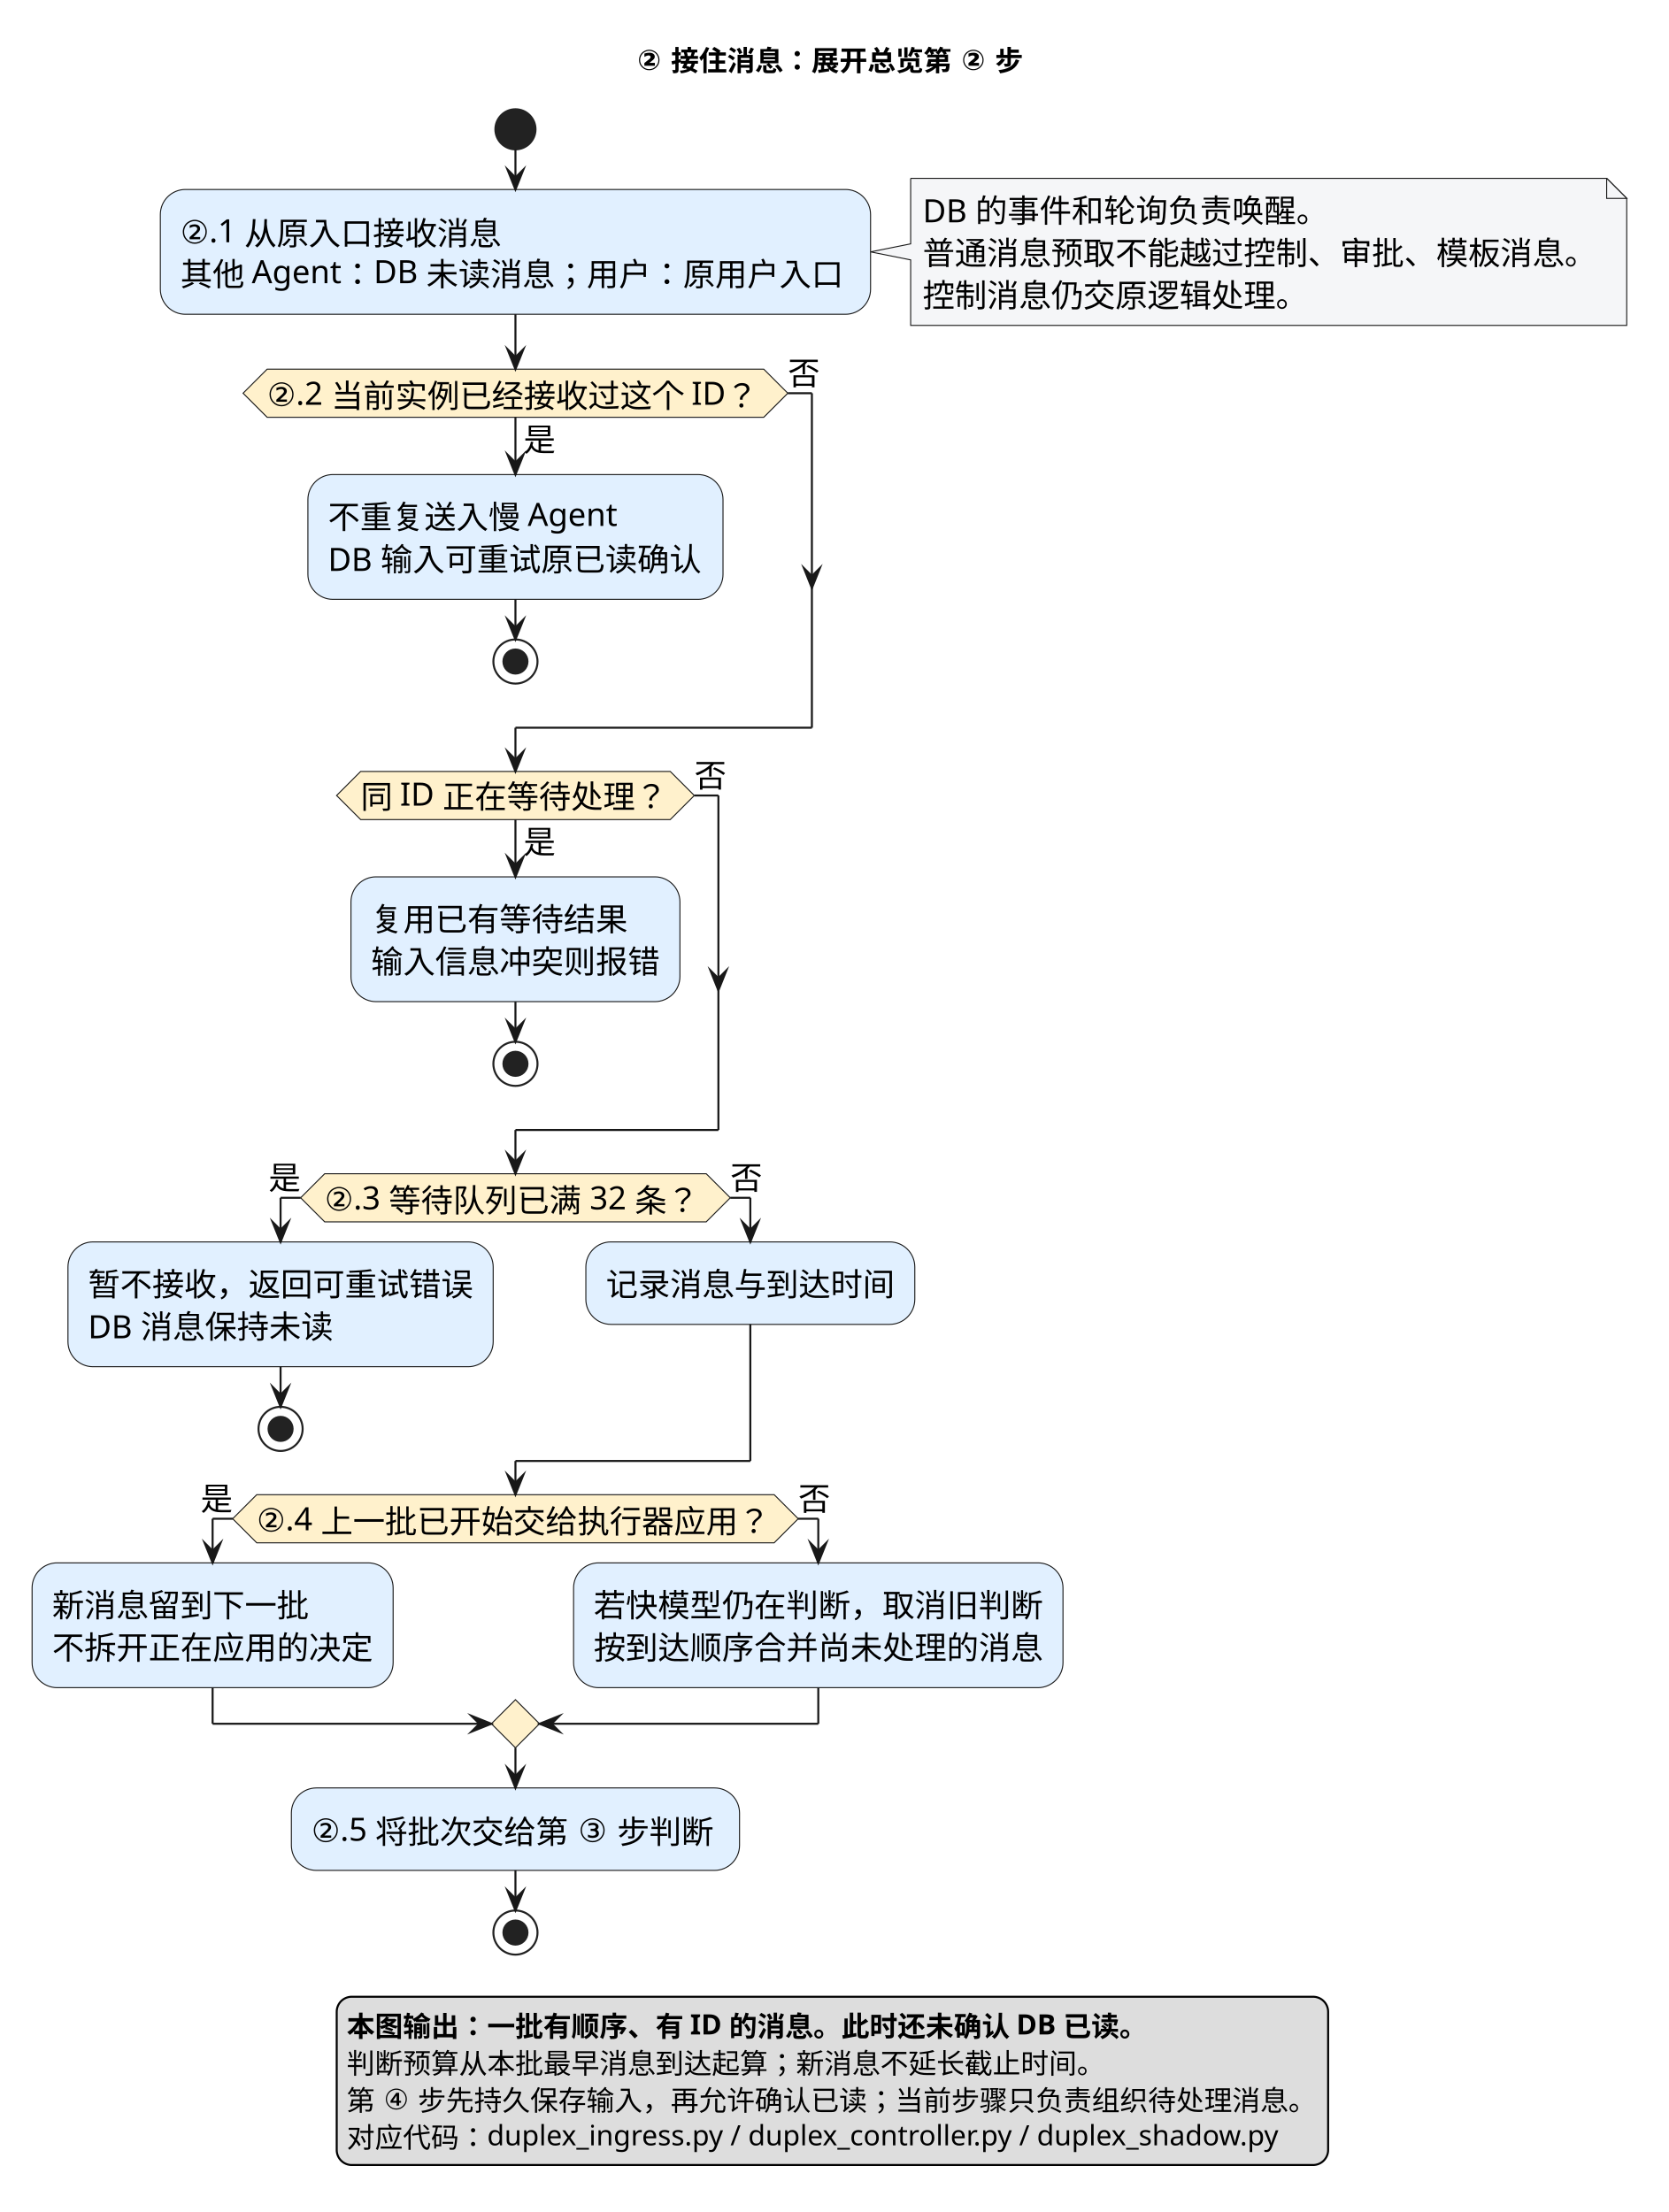
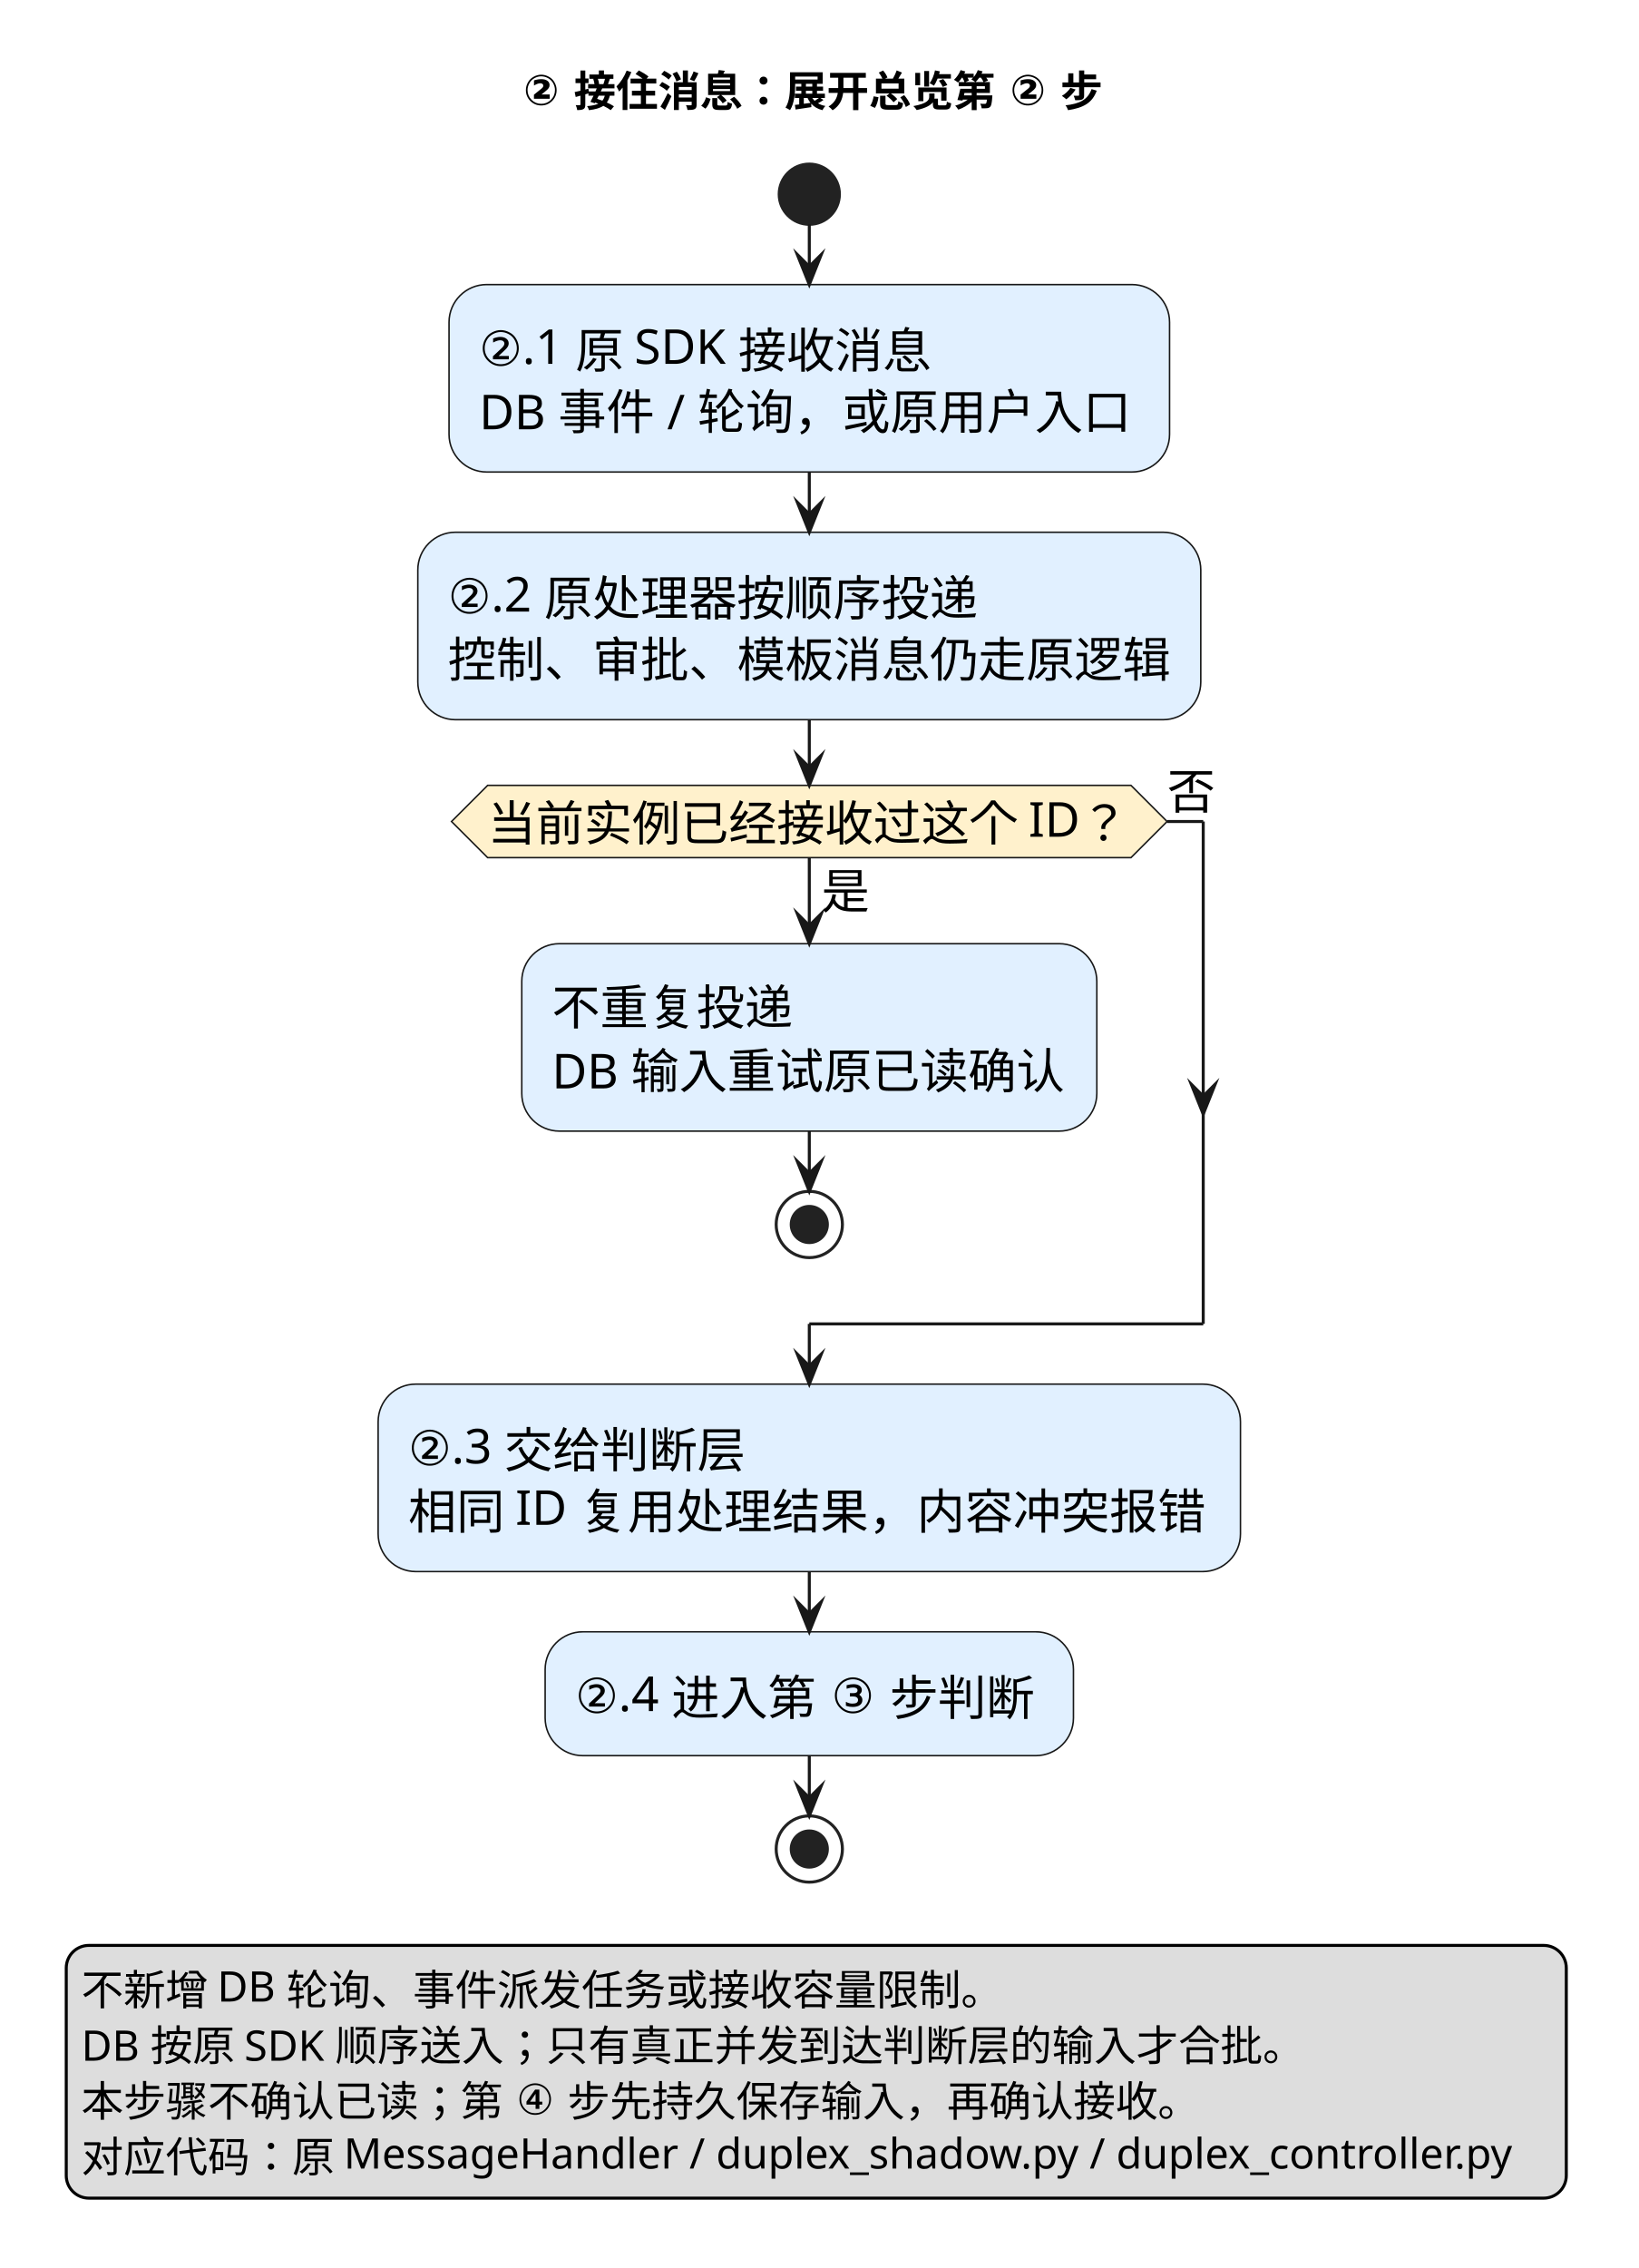
- <svg xmlns="http://www.w3.org/2000/svg" version="1.1" data-diagram-type="ACTIVITY" style="width:832px;height:1103px;background:#FFFFFF;" width="832px" height="1103px" viewBox="0 0 832 1103" zoomAndPan="magnify" preserveAspectRatio="none" contentStyleType="text/css">
+ <svg xmlns="http://www.w3.org/2000/svg" version="1.1" data-diagram-type="ACTIVITY" style="width:544px;height:753px;background:#FFFFFF;" width="544px" height="753px" viewBox="0 0 544 753" zoomAndPan="magnify" preserveAspectRatio="none" contentStyleType="text/css">
  <defs />
  <g font-family="sans-serif" lengthAdjust="spacing">
    <g class="title" data-source-line="1">
-       <text x="317.759" y="34.813" fill="#000" font-size="14" textLength="194.51" font-weight="700" font-family="Microsoft YaHei">② 接住消息：展开总览第 ② 步</text>
+       <text x="173.809" y="34.813" fill="#000" font-size="14" textLength="194.51" font-weight="700" font-family="Microsoft YaHei">② 接住消息：展开总览第 ② 步</text>
    </g>
-     <ellipse cx="256.984" cy="64.478" rx="10" ry="10" fill="#222" style="stroke:#222;stroke-width:1;" />
-     <path d="M454.027,88.919 L454.027,121.595 L434.027,125.595 L454.027,129.595 L454.027,162.271 A0,0 0 0 0 454.027,162.271 L811.027,162.271 A0,0 0 0 0 811.027,162.271 L811.027,98.919 L801.027,88.919 L454.027,88.919 A0,0 0 0 0 454.027,88.919" style="stroke:#181818;stroke-width:0.5;" fill="#F5F6F8" />
-     <path d="M801.027,88.919 L801.027,98.919 L811.027,98.919 L801.027,88.919" style="stroke:#181818;stroke-width:0.5;" fill="#F5F6F8" />
-     <text x="460.027" y="110.849" fill="#000" font-size="16" textLength="202.961" font-family="Microsoft YaHei">DB 的事件和轮询负责唤醒。</text>
-     <text x="460.027" y="131.966" fill="#000" font-size="16" textLength="336" font-family="Microsoft YaHei">普通消息预取不能越过控制、审批、模板消息。</text>
-     <text x="460.027" y="153.083" fill="#000" font-size="16" textLength="192" font-family="Microsoft YaHei">控制消息仍交原逻辑处理。</text>
-     <rect x="79.941" y="94.478" width="354.086" height="62.234" fill="#E1F0FF" style="stroke:#181818;stroke-width:0.5;" rx="12.5" ry="12.5" />
-     <text x="89.941" y="121.407" fill="#000" font-size="16" textLength="161.969" font-family="Microsoft YaHei">②.1 从原入口接收消息</text>
-     <text x="89.941" y="142.524" fill="#000" font-size="16" textLength="334.086" font-family="Microsoft YaHei">其他 Agent：DB 未读消息；用户：原用户入口</text>
-     <rect x="153.504" y="236.634" width="206.961" height="62.234" fill="#E1F0FF" style="stroke:#181818;stroke-width:0.5;" rx="12.5" ry="12.5" />
-     <text x="163.504" y="263.563" fill="#000" font-size="16" textLength="147.125" font-family="Microsoft YaHei">不重复送入慢 Agent</text>
-     <text x="163.504" y="284.681" fill="#000" font-size="16" textLength="186.961" font-family="Microsoft YaHei">DB 输入可重试原已读确认</text>
-     <ellipse cx="256.984" cy="329.868" rx="11" ry="11" fill="none" style="stroke:#222;stroke-width:1;" />
-     <ellipse cx="256.984" cy="329.868" rx="6" ry="6" fill="#222" style="stroke:#222;stroke-width:1;" />
-     <polygon points="133.188,184.075,380.781,184.075,392.781,196.075,380.781,208.075,133.188,208.075,121.188,196.075,133.188,184.075" fill="#FFF1CC" style="stroke:#181818;stroke-width:0.5;stroke-linejoin:miter;stroke-miterlimit:10;" />
-     <text x="260.984" y="225.005" fill="#000" font-size="16" font-family="Microsoft YaHei">是</text>
-     <text x="133.188" y="202.446" fill="#000" font-size="16" textLength="247.594" font-family="Microsoft YaHei">②.2 当前实例已经接收过这个 ID？</text>
-     <text x="392.781" y="191.888" fill="#000" font-size="16" font-family="Microsoft YaHei">否</text>
-     <rect x="174.984" y="437.231" width="164" height="62.234" fill="#E1F0FF" style="stroke:#181818;stroke-width:0.5;" rx="12.5" ry="12.5" />
-     <text x="184.984" y="464.161" fill="#000" font-size="16" textLength="128" font-family="Microsoft YaHei">复用已有等待结果</text>
-     <text x="184.984" y="485.278" fill="#000" font-size="16" textLength="144" font-family="Microsoft YaHei">输入信息冲突则报错</text>
-     <ellipse cx="256.984" cy="530.466" rx="11" ry="11" fill="none" style="stroke:#222;stroke-width:1;" />
-     <ellipse cx="256.984" cy="530.466" rx="6" ry="6" fill="#222" style="stroke:#222;stroke-width:1;" />
-     <polygon points="179.805,384.673,334.164,384.673,346.164,396.673,334.164,408.673,179.805,408.673,167.805,396.673,179.805,384.673" fill="#FFF1CC" style="stroke:#181818;stroke-width:0.5;stroke-linejoin:miter;stroke-miterlimit:10;" />
-     <text x="260.984" y="425.603" fill="#000" font-size="16" font-family="Microsoft YaHei">是</text>
-     <text x="179.805" y="403.044" fill="#000" font-size="16" textLength="154.359" font-family="Microsoft YaHei">同 ID 正在等待处理？</text>
-     <text x="346.164" y="392.485" fill="#000" font-size="16" font-family="Microsoft YaHei">否</text>
-     <polygon points="161.883,585.271,352.086,585.271,364.086,597.271,352.086,609.271,161.883,609.271,149.883,597.271,161.883,585.271" fill="#FFF1CC" style="stroke:#181818;stroke-width:0.5;stroke-linejoin:miter;stroke-miterlimit:10;" />
-     <text x="161.883" y="603.642" fill="#000" font-size="16" textLength="190.203" font-family="Microsoft YaHei">②.3 等待队列已满 32 条？</text>
-     <text x="133.883" y="593.083" fill="#000" font-size="16" font-family="Microsoft YaHei">是</text>
-     <text x="364.086" y="593.083" fill="#000" font-size="16" font-family="Microsoft YaHei">否</text>
-     <rect x="33.883" y="619.271" width="212" height="62.234" fill="#E1F0FF" style="stroke:#181818;stroke-width:0.5;" rx="12.5" ry="12.5" />
-     <text x="43.883" y="646.2" fill="#000" font-size="16" textLength="192" font-family="Microsoft YaHei">暂不接收，返回可重试错误</text>
-     <text x="43.883" y="667.317" fill="#000" font-size="16" textLength="122.961" font-family="Microsoft YaHei">DB 消息保持未读</text>
-     <ellipse cx="139.883" cy="712.505" rx="11" ry="11" fill="none" style="stroke:#222;stroke-width:1;" />
-     <ellipse cx="139.883" cy="712.505" rx="6" ry="6" fill="#222" style="stroke:#222;stroke-width:1;" />
-     <rect x="292.086" y="619.271" width="164" height="41.117" fill="#E1F0FF" style="stroke:#181818;stroke-width:0.5;" rx="12.5" ry="12.5" />
-     <text x="302.086" y="646.2" fill="#000" font-size="16" textLength="144" font-family="Microsoft YaHei">记录消息与到达时间</text>
-     <polygon points="128,745.31,385.969,745.31,397.969,757.31,385.969,769.31,128,769.31,116,757.31,128,745.31" fill="#FFF1CC" style="stroke:#181818;stroke-width:0.5;stroke-linejoin:miter;stroke-miterlimit:10;" />
-     <text x="128" y="763.681" fill="#000" font-size="16" textLength="257.969" font-family="Microsoft YaHei">②.4 上一批已开始交给执行器应用？</text>
-     <text x="100" y="753.122" fill="#000" font-size="16" font-family="Microsoft YaHei">是</text>
-     <text x="397.969" y="753.122" fill="#000" font-size="16" font-family="Microsoft YaHei">否</text>
-     <rect x="16" y="779.31" width="180" height="62.234" fill="#E1F0FF" style="stroke:#181818;stroke-width:0.5;" rx="12.5" ry="12.5" />
-     <text x="26" y="806.239" fill="#000" font-size="16" textLength="128" font-family="Microsoft YaHei">新消息留到下一批</text>
-     <text x="26" y="827.356" fill="#000" font-size="16" textLength="160" font-family="Microsoft YaHei">不拆开正在应用的决定</text>
-     <rect x="285.969" y="779.31" width="244" height="62.234" fill="#E1F0FF" style="stroke:#181818;stroke-width:0.5;" rx="12.5" ry="12.5" />
-     <text x="295.969" y="806.239" fill="#000" font-size="16" textLength="224" font-family="Microsoft YaHei">若快模型仍在判断，取消旧判断</text>
-     <text x="295.969" y="827.356" fill="#000" font-size="16" textLength="224" font-family="Microsoft YaHei">按到达顺序合并尚未处理的消息</text>
-     <polygon points="256.984,847.544,268.984,859.544,256.984,871.544,244.984,859.544,256.984,847.544" fill="#FFF1CC" style="stroke:#181818;stroke-width:0.5;stroke-linejoin:miter;stroke-miterlimit:10;" />
-     <rect x="145.266" y="891.544" width="223.438" height="41.117" fill="#E1F0FF" style="stroke:#181818;stroke-width:0.5;" rx="12.5" ry="12.5" />
-     <text x="155.266" y="918.474" fill="#000" font-size="16" textLength="203.438" font-family="Microsoft YaHei">②.5 将批次交给第 ③ 步判断</text>
-     <ellipse cx="256.984" cy="963.661" rx="11" ry="11" fill="none" style="stroke:#222;stroke-width:1;" />
-     <ellipse cx="256.984" cy="963.661" rx="6" ry="6" fill="#222" style="stroke:#222;stroke-width:1;" />
-     <line x1="256.984" y1="74.478" x2="256.984" y2="94.478" style="stroke:#181818;stroke-width:1;" />
-     <polygon points="252.984,84.478,256.984,94.478,260.984,84.478,256.984,88.478" fill="#181818" style="stroke:#181818;stroke-width:1;stroke-linejoin:miter;stroke-miterlimit:10;" />
-     <line x1="256.984" y1="298.868" x2="256.984" y2="318.868" style="stroke:#181818;stroke-width:1;" />
-     <polygon points="252.984,308.868,256.984,318.868,260.984,308.868,256.984,312.868" fill="#181818" style="stroke:#181818;stroke-width:1;stroke-linejoin:miter;stroke-miterlimit:10;" />
-     <line x1="256.984" y1="208.075" x2="256.984" y2="236.634" style="stroke:#181818;stroke-width:1;" />
-     <polygon points="252.984,226.634,256.984,236.634,260.984,226.634,256.984,230.634" fill="#181818" style="stroke:#181818;stroke-width:1;stroke-linejoin:miter;stroke-miterlimit:10;" />
-     <line x1="392.781" y1="196.075" x2="404.781" y2="196.075" style="stroke:#181818;stroke-width:1;" />
-     <polygon points="400.781,283.251,404.781,293.251,408.781,283.251,404.781,287.251" fill="#181818" style="stroke:#181818;stroke-width:1;stroke-linejoin:miter;stroke-miterlimit:10;" />
-     <line x1="404.781" y1="196.075" x2="404.781" y2="362.868" style="stroke:#181818;stroke-width:1;" />
-     <line x1="404.781" y1="362.868" x2="256.984" y2="362.868" style="stroke:#181818;stroke-width:1;" />
-     <line x1="256.984" y1="362.868" x2="256.984" y2="384.673" style="stroke:#181818;stroke-width:1;" />
-     <polygon points="252.984,374.673,256.984,384.673,260.984,374.673,256.984,378.673" fill="#181818" style="stroke:#181818;stroke-width:1;stroke-linejoin:miter;stroke-miterlimit:10;" />
-     <line x1="256.984" y1="156.712" x2="256.984" y2="184.075" style="stroke:#181818;stroke-width:1;" />
-     <polygon points="252.984,174.075,256.984,184.075,260.984,174.075,256.984,178.075" fill="#181818" style="stroke:#181818;stroke-width:1;stroke-linejoin:miter;stroke-miterlimit:10;" />
-     <line x1="256.984" y1="499.466" x2="256.984" y2="519.466" style="stroke:#181818;stroke-width:1;" />
-     <polygon points="252.984,509.466,256.984,519.466,260.984,509.466,256.984,513.466" fill="#181818" style="stroke:#181818;stroke-width:1;stroke-linejoin:miter;stroke-miterlimit:10;" />
-     <line x1="256.984" y1="408.673" x2="256.984" y2="437.231" style="stroke:#181818;stroke-width:1;" />
-     <polygon points="252.984,427.231,256.984,437.231,260.984,427.231,256.984,431.231" fill="#181818" style="stroke:#181818;stroke-width:1;stroke-linejoin:miter;stroke-miterlimit:10;" />
-     <line x1="346.164" y1="396.673" x2="358.164" y2="396.673" style="stroke:#181818;stroke-width:1;" />
-     <polygon points="354.164,483.849,358.164,493.849,362.164,483.849,358.164,487.849" fill="#181818" style="stroke:#181818;stroke-width:1;stroke-linejoin:miter;stroke-miterlimit:10;" />
-     <line x1="358.164" y1="396.673" x2="358.164" y2="563.466" style="stroke:#181818;stroke-width:1;" />
-     <line x1="358.164" y1="563.466" x2="256.984" y2="563.466" style="stroke:#181818;stroke-width:1;" />
-     <line x1="256.984" y1="563.466" x2="256.984" y2="585.271" style="stroke:#181818;stroke-width:1;" />
-     <polygon points="252.984,575.271,256.984,585.271,260.984,575.271,256.984,579.271" fill="#181818" style="stroke:#181818;stroke-width:1;stroke-linejoin:miter;stroke-miterlimit:10;" />
-     <line x1="139.883" y1="681.505" x2="139.883" y2="701.505" style="stroke:#181818;stroke-width:1;" />
-     <polygon points="135.883,691.505,139.883,701.505,143.883,691.505,139.883,695.505" fill="#181818" style="stroke:#181818;stroke-width:1;stroke-linejoin:miter;stroke-miterlimit:10;" />
-     <line x1="149.883" y1="597.271" x2="139.883" y2="597.271" style="stroke:#181818;stroke-width:1;" />
-     <line x1="139.883" y1="597.271" x2="139.883" y2="619.271" style="stroke:#181818;stroke-width:1;" />
-     <polygon points="135.883,609.271,139.883,619.271,143.883,609.271,139.883,613.271" fill="#181818" style="stroke:#181818;stroke-width:1;stroke-linejoin:miter;stroke-miterlimit:10;" />
-     <line x1="364.086" y1="597.271" x2="374.086" y2="597.271" style="stroke:#181818;stroke-width:1;" />
-     <line x1="374.086" y1="597.271" x2="374.086" y2="619.271" style="stroke:#181818;stroke-width:1;" />
-     <polygon points="370.086,609.271,374.086,619.271,378.086,609.271,374.086,613.271" fill="#181818" style="stroke:#181818;stroke-width:1;stroke-linejoin:miter;stroke-miterlimit:10;" />
-     <line x1="374.086" y1="660.388" x2="374.086" y2="728.505" style="stroke:#181818;stroke-width:1;" />
-     <line x1="374.086" y1="728.505" x2="256.984" y2="728.505" style="stroke:#181818;stroke-width:1;" />
-     <line x1="256.984" y1="728.505" x2="256.984" y2="745.31" style="stroke:#181818;stroke-width:1;" />
-     <polygon points="252.984,735.31,256.984,745.31,260.984,735.31,256.984,739.31" fill="#181818" style="stroke:#181818;stroke-width:1;stroke-linejoin:miter;stroke-miterlimit:10;" />
-     <line x1="116" y1="757.31" x2="106" y2="757.31" style="stroke:#181818;stroke-width:1;" />
-     <line x1="106" y1="757.31" x2="106" y2="779.31" style="stroke:#181818;stroke-width:1;" />
-     <polygon points="102,769.31,106,779.31,110,769.31,106,773.31" fill="#181818" style="stroke:#181818;stroke-width:1;stroke-linejoin:miter;stroke-miterlimit:10;" />
-     <line x1="397.969" y1="757.31" x2="407.969" y2="757.31" style="stroke:#181818;stroke-width:1;" />
-     <line x1="407.969" y1="757.31" x2="407.969" y2="779.31" style="stroke:#181818;stroke-width:1;" />
-     <polygon points="403.969,769.31,407.969,779.31,411.969,769.31,407.969,773.31" fill="#181818" style="stroke:#181818;stroke-width:1;stroke-linejoin:miter;stroke-miterlimit:10;" />
-     <line x1="106" y1="841.544" x2="106" y2="859.544" style="stroke:#181818;stroke-width:1;" />
-     <line x1="106" y1="859.544" x2="244.984" y2="859.544" style="stroke:#181818;stroke-width:1;" />
-     <polygon points="234.984,855.544,244.984,859.544,234.984,863.544,238.984,859.544" fill="#181818" style="stroke:#181818;stroke-width:1;stroke-linejoin:miter;stroke-miterlimit:10;" />
-     <line x1="407.969" y1="841.544" x2="407.969" y2="859.544" style="stroke:#181818;stroke-width:1;" />
-     <line x1="407.969" y1="859.544" x2="268.984" y2="859.544" style="stroke:#181818;stroke-width:1;" />
-     <polygon points="278.984,855.544,268.984,859.544,278.984,863.544,274.984,859.544" fill="#181818" style="stroke:#181818;stroke-width:1;stroke-linejoin:miter;stroke-miterlimit:10;" />
-     <line x1="256.984" y1="871.544" x2="256.984" y2="891.544" style="stroke:#181818;stroke-width:1;" />
-     <polygon points="252.984,881.544,256.984,891.544,260.984,881.544,256.984,885.544" fill="#181818" style="stroke:#181818;stroke-width:1;stroke-linejoin:miter;stroke-miterlimit:10;" />
-     <line x1="256.984" y1="932.661" x2="256.984" y2="952.661" style="stroke:#181818;stroke-width:1;" />
-     <polygon points="252.984,942.661,256.984,952.661,260.984,942.661,256.984,946.661" fill="#181818" style="stroke:#181818;stroke-width:1;stroke-linejoin:miter;stroke-miterlimit:10;" />
-     <g class="legend" data-source-line="38">
-       <rect x="167.871" y="995.661" width="494.285" height="83.91" fill="#DDD" style="stroke:#000;stroke-width:1;" rx="7.5" ry="7.5" />
-       <text x="172.871" y="1015.475" fill="#000" font-size="14" textLength="403.108" font-weight="700" font-family="Microsoft YaHei">本图输出：一批有顺序、有 ID 的消息。此时还未确认 DB 已读。</text>
-       <text x="172.871" y="1033.952" fill="#000" font-size="14" textLength="378" font-family="Microsoft YaHei">判断预算从本批最早消息到达起算；新消息不延长截止时间。</text>
-       <text x="172.871" y="1052.43" fill="#000" font-size="14" textLength="484.285" font-family="Microsoft YaHei">第 ④ 步先持久保存输入，再允许确认已读；当前步骤只负责组织待处理消息。</text>
-       <text x="172.871" y="1070.907" fill="#000" font-size="14" textLength="476.444" font-family="Microsoft YaHei">对应代码：duplex_ingress.py / duplex_controller.py / duplex_shadow.py</text>
+     <ellipse cx="268.747" cy="64.478" rx="10" ry="10" fill="#222" style="stroke:#222;stroke-width:1;" />
+     <rect x="149.114" y="94.478" width="239.266" height="62.234" fill="#E1F0FF" style="stroke:#181818;stroke-width:0.5;" rx="12.5" ry="12.5" />
+     <text x="159.114" y="121.407" fill="#000" font-size="16" textLength="155.016" font-family="Microsoft YaHei">②.1 原 SDK 接收消息</text>
+     <text x="159.114" y="142.524" fill="#000" font-size="16" textLength="219.266" font-family="Microsoft YaHei">DB 事件 / 轮询，或原用户入口</text>
+     <rect x="138.747" y="176.712" width="260" height="62.234" fill="#E1F0FF" style="stroke:#181818;stroke-width:0.5;" rx="12.5" ry="12.5" />
+     <text x="148.747" y="203.642" fill="#000" font-size="16" textLength="177.969" font-family="Microsoft YaHei">②.2 原处理器按顺序投递</text>
+     <text x="148.747" y="224.759" fill="#000" font-size="16" textLength="240" font-family="Microsoft YaHei">控制、审批、模板消息仍走原逻辑</text>
+     <rect x="173.267" y="313.31" width="190.961" height="62.234" fill="#E1F0FF" style="stroke:#181818;stroke-width:0.5;" rx="12.5" ry="12.5" />
+     <text x="183.267" y="340.239" fill="#000" font-size="16" textLength="80" font-family="Microsoft YaHei">不重复投递</text>
+     <text x="183.267" y="361.356" fill="#000" font-size="16" textLength="170.961" font-family="Microsoft YaHei">DB 输入重试原已读确认</text>
+     <ellipse cx="268.747" cy="406.544" rx="11" ry="11" fill="none" style="stroke:#222;stroke-width:1;" />
+     <ellipse cx="268.747" cy="406.544" rx="6" ry="6" fill="#222" style="stroke:#222;stroke-width:1;" />
+     <polygon points="161.935,260.751,375.56,260.751,387.56,272.751,375.56,284.751,161.935,284.751,149.935,272.751,161.935,260.751" fill="#FFF1CC" style="stroke:#181818;stroke-width:0.5;stroke-linejoin:miter;stroke-miterlimit:10;" />
+     <text x="272.747" y="301.681" fill="#000" font-size="16" font-family="Microsoft YaHei">是</text>
+     <text x="161.935" y="279.122" fill="#000" font-size="16" textLength="213.625" font-family="Microsoft YaHei">当前实例已经接收过这个 ID？</text>
+     <text x="387.56" y="268.563" fill="#000" font-size="16" font-family="Microsoft YaHei">否</text>
+     <rect x="125.567" y="459.544" width="286.359" height="62.234" fill="#E1F0FF" style="stroke:#181818;stroke-width:0.5;" rx="12.5" ry="12.5" />
+     <text x="135.567" y="486.474" fill="#000" font-size="16" textLength="113.969" font-family="Microsoft YaHei">②.3 交给判断层</text>
+     <text x="135.567" y="507.591" fill="#000" font-size="16" textLength="266.359" font-family="Microsoft YaHei">相同 ID 复用处理结果，内容冲突报错</text>
+     <rect x="181.028" y="541.778" width="175.438" height="41.117" fill="#E1F0FF" style="stroke:#181818;stroke-width:0.5;" rx="12.5" ry="12.5" />
+     <text x="191.028" y="568.708" fill="#000" font-size="16" textLength="155.438" font-family="Microsoft YaHei">②.4 进入第 ③ 步判断</text>
+     <ellipse cx="268.747" cy="613.896" rx="11" ry="11" fill="none" style="stroke:#222;stroke-width:1;" />
+     <ellipse cx="268.747" cy="613.896" rx="6" ry="6" fill="#222" style="stroke:#222;stroke-width:1;" />
+     <line x1="268.747" y1="74.478" x2="268.747" y2="94.478" style="stroke:#181818;stroke-width:1;" />
+     <polygon points="264.747,84.478,268.747,94.478,272.747,84.478,268.747,88.478" fill="#181818" style="stroke:#181818;stroke-width:1;stroke-linejoin:miter;stroke-miterlimit:10;" />
+     <line x1="268.747" y1="156.712" x2="268.747" y2="176.712" style="stroke:#181818;stroke-width:1;" />
+     <polygon points="264.747,166.712,268.747,176.712,272.747,166.712,268.747,170.712" fill="#181818" style="stroke:#181818;stroke-width:1;stroke-linejoin:miter;stroke-miterlimit:10;" />
+     <line x1="268.747" y1="375.544" x2="268.747" y2="395.544" style="stroke:#181818;stroke-width:1;" />
+     <polygon points="264.747,385.544,268.747,395.544,272.747,385.544,268.747,389.544" fill="#181818" style="stroke:#181818;stroke-width:1;stroke-linejoin:miter;stroke-miterlimit:10;" />
+     <line x1="268.747" y1="284.751" x2="268.747" y2="313.31" style="stroke:#181818;stroke-width:1;" />
+     <polygon points="264.747,303.31,268.747,313.31,272.747,303.31,268.747,307.31" fill="#181818" style="stroke:#181818;stroke-width:1;stroke-linejoin:miter;stroke-miterlimit:10;" />
+     <line x1="387.56" y1="272.751" x2="399.56" y2="272.751" style="stroke:#181818;stroke-width:1;" />
+     <polygon points="395.56,359.927,399.56,369.927,403.56,359.927,399.56,363.927" fill="#181818" style="stroke:#181818;stroke-width:1;stroke-linejoin:miter;stroke-miterlimit:10;" />
+     <line x1="399.56" y1="272.751" x2="399.56" y2="439.544" style="stroke:#181818;stroke-width:1;" />
+     <line x1="399.56" y1="439.544" x2="268.747" y2="439.544" style="stroke:#181818;stroke-width:1;" />
+     <line x1="268.747" y1="439.544" x2="268.747" y2="459.544" style="stroke:#181818;stroke-width:1;" />
+     <polygon points="264.747,449.544,268.747,459.544,272.747,449.544,268.747,453.544" fill="#181818" style="stroke:#181818;stroke-width:1;stroke-linejoin:miter;stroke-miterlimit:10;" />
+     <line x1="268.747" y1="238.946" x2="268.747" y2="260.751" style="stroke:#181818;stroke-width:1;" />
+     <polygon points="264.747,250.751,268.747,260.751,272.747,250.751,268.747,254.751" fill="#181818" style="stroke:#181818;stroke-width:1;stroke-linejoin:miter;stroke-miterlimit:10;" />
+     <line x1="268.747" y1="521.778" x2="268.747" y2="541.778" style="stroke:#181818;stroke-width:1;" />
+     <polygon points="264.747,531.778,268.747,541.778,272.747,531.778,268.747,535.778" fill="#181818" style="stroke:#181818;stroke-width:1;stroke-linejoin:miter;stroke-miterlimit:10;" />
+     <line x1="268.747" y1="582.896" x2="268.747" y2="602.896" style="stroke:#181818;stroke-width:1;" />
+     <polygon points="264.747,592.896,268.747,602.896,272.747,592.896,268.747,596.896" fill="#181818" style="stroke:#181818;stroke-width:1;stroke-linejoin:miter;stroke-miterlimit:10;" />
+     <g class="legend" data-source-line="23">
+       <rect x="22" y="645.896" width="498.127" height="83.91" fill="#DDD" style="stroke:#000;stroke-width:1;" rx="7.5" ry="7.5" />
+       <text x="27" y="665.709" fill="#000" font-size="14" textLength="307.733" font-family="Microsoft YaHei">不新增 DB 轮询、事件派发任务或接收容量限制。</text>
+       <text x="27" y="684.187" fill="#000" font-size="14" textLength="409.507" font-family="Microsoft YaHei">DB 按原 SDK 顺序送入；只有真正并发到达判断层的输入才合批。</text>
+       <text x="27" y="702.664" fill="#000" font-size="14" textLength="372.285" font-family="Microsoft YaHei">本步骤不确认已读；第 ④ 步先持久保存输入，再确认接收。</text>
+       <text x="27" y="721.142" fill="#000" font-size="14" textLength="488.127" font-family="Microsoft YaHei">对应代码：原 MessageHandler / duplex_shadow.py / duplex_controller.py</text>
    </g>
  </g>
</svg>
